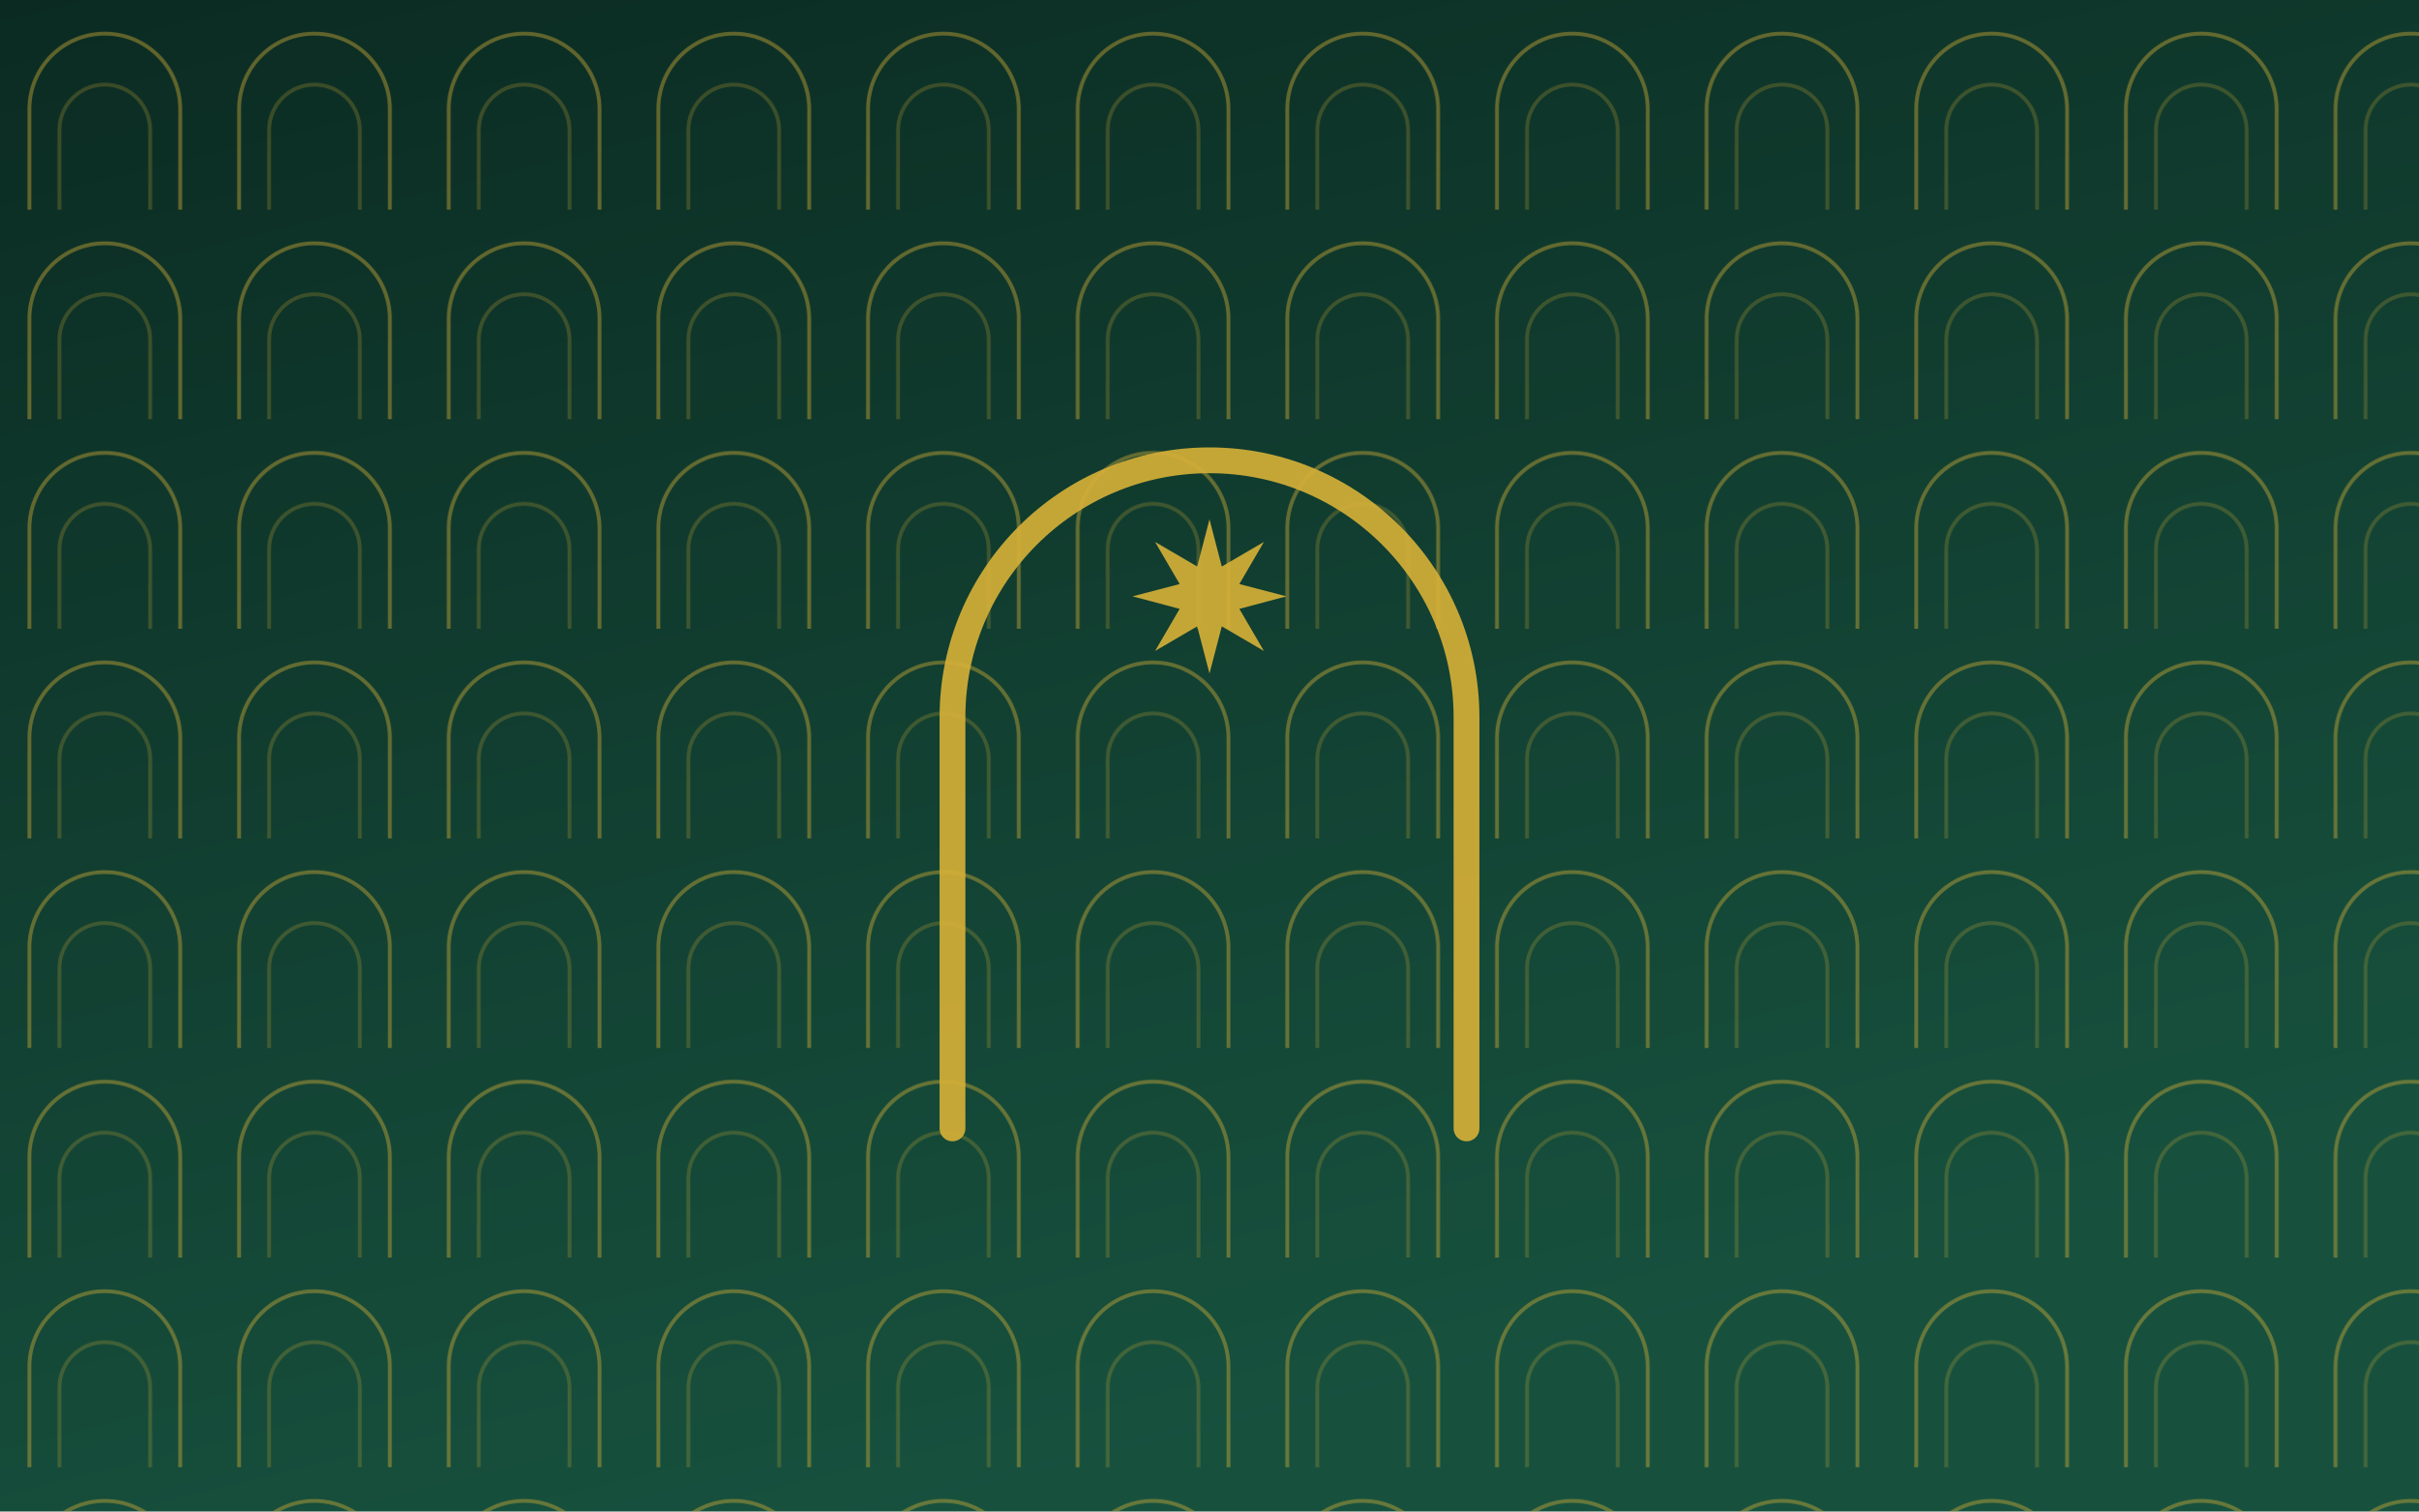
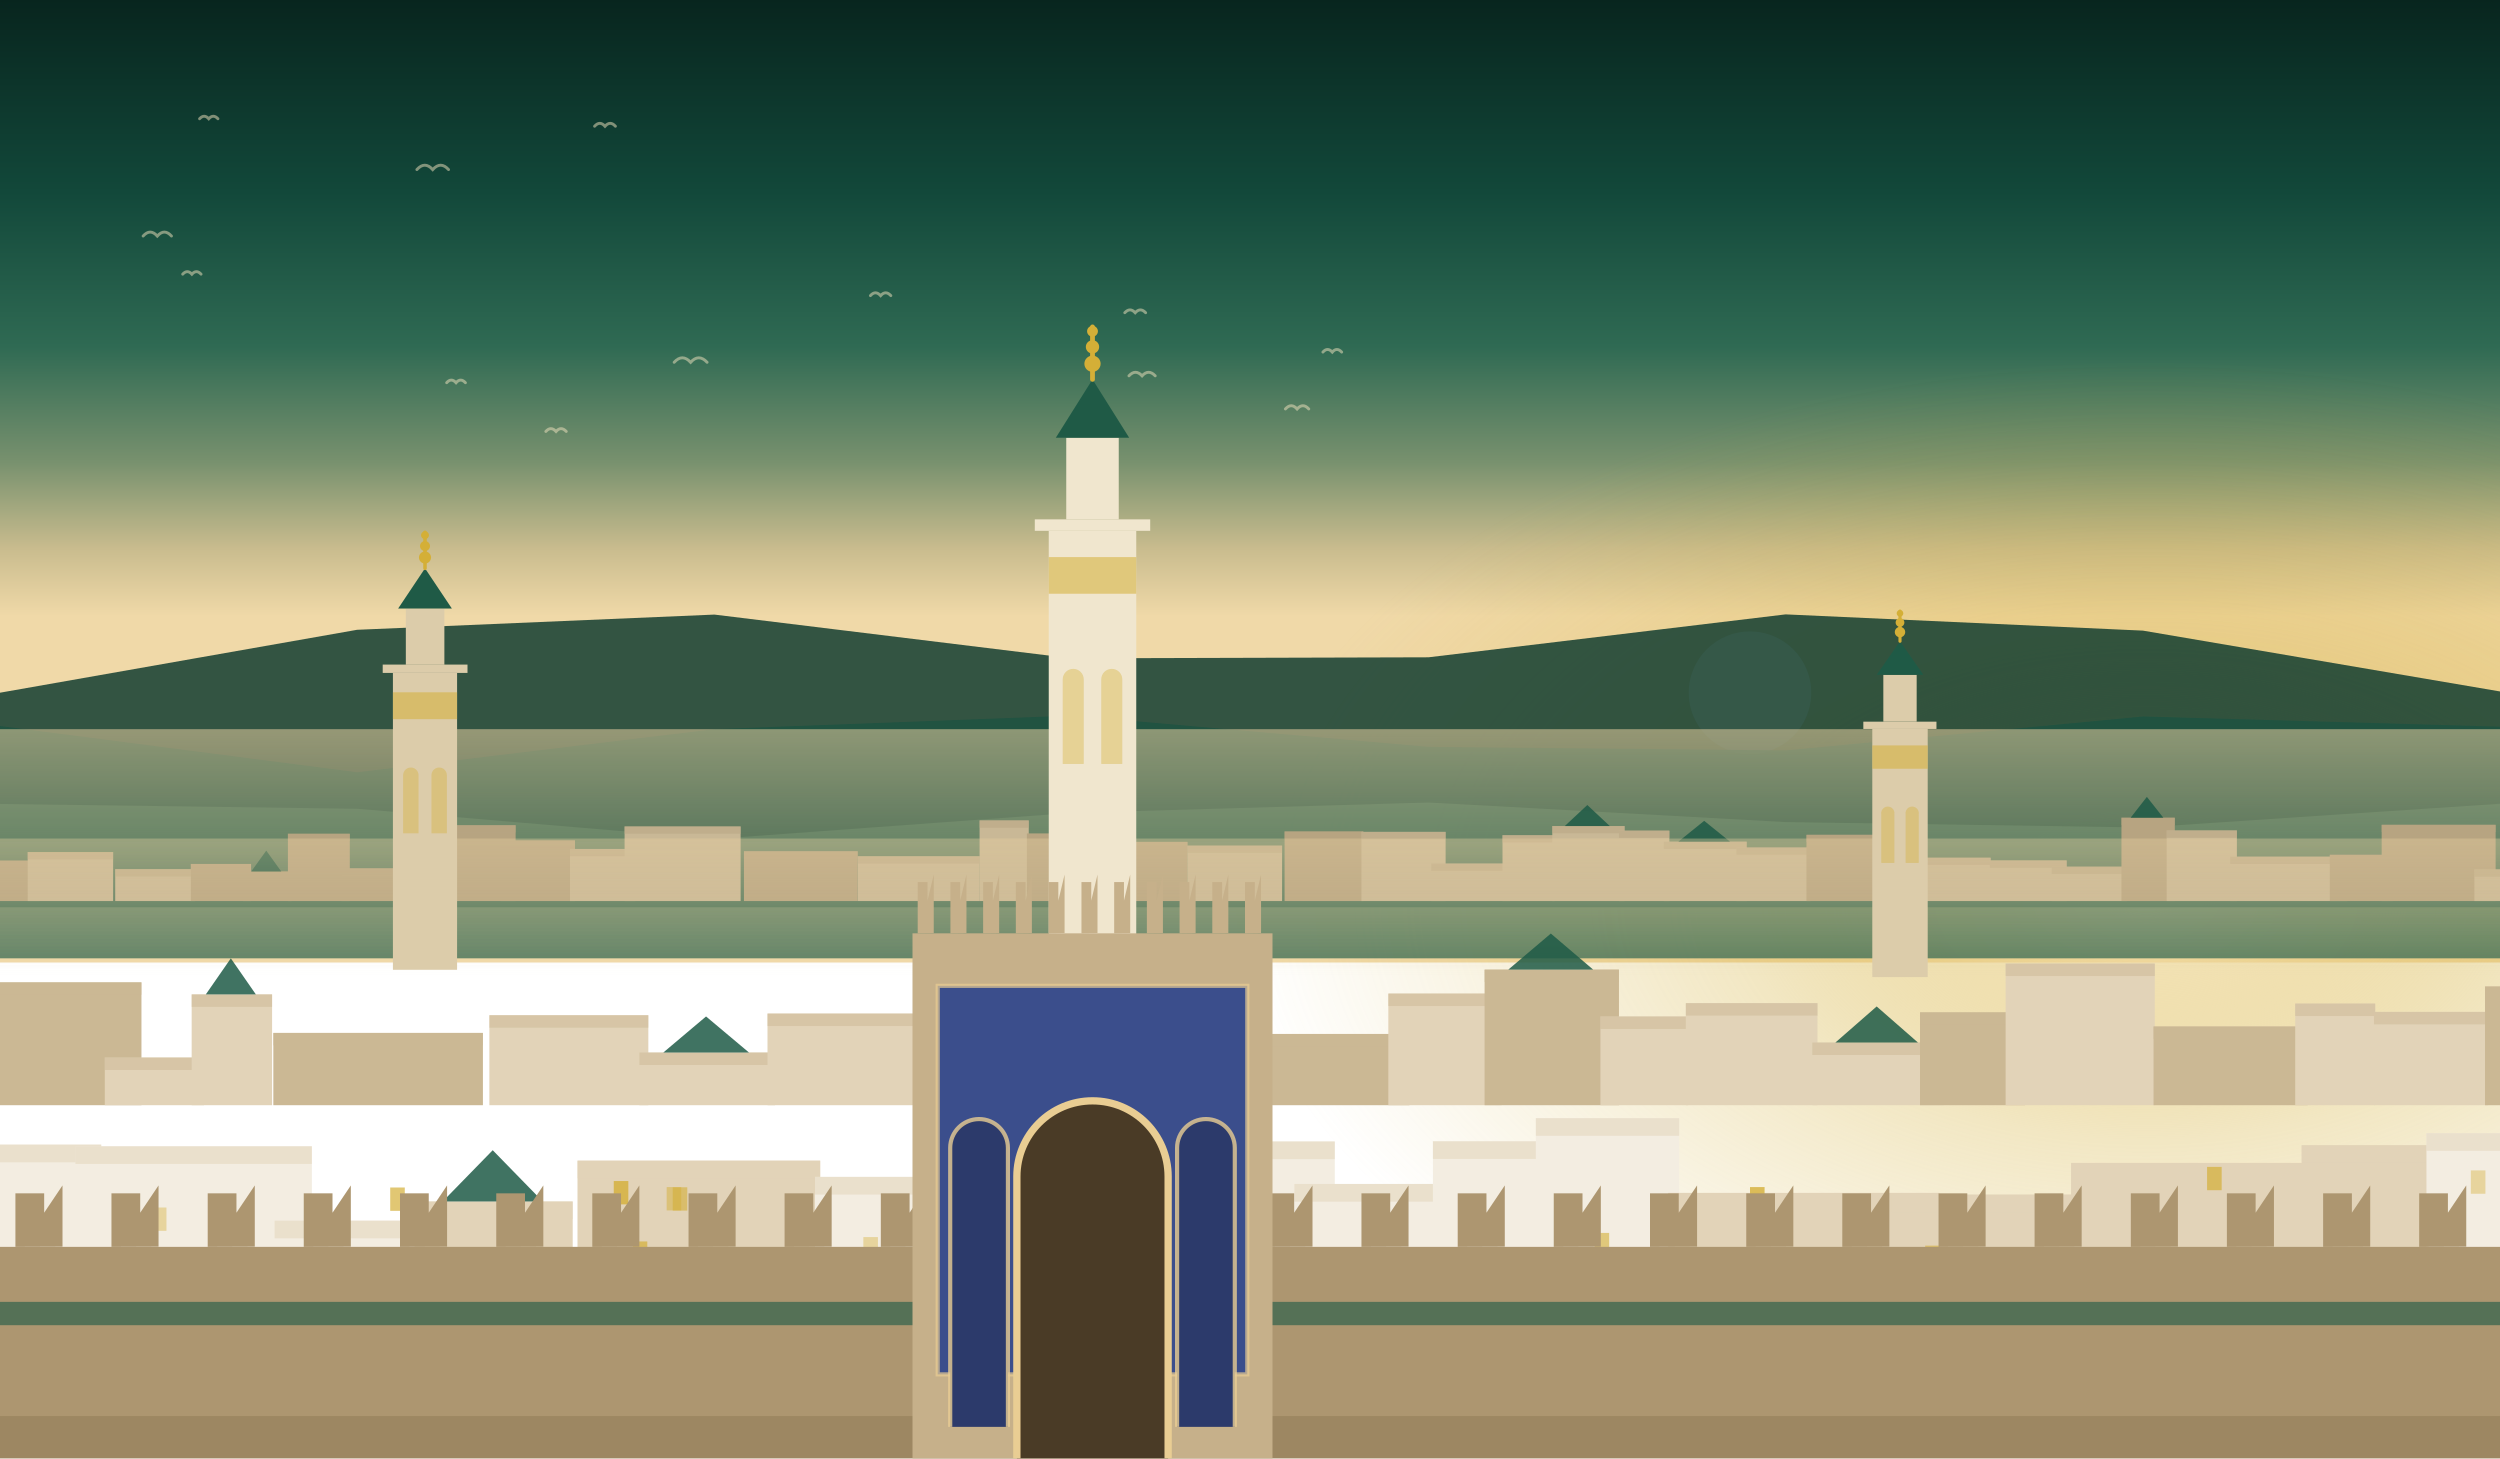
- <svg xmlns="http://www.w3.org/2000/svg" viewBox="0 0 1200 750" width="1200" height="750" role="img">
+ <svg xmlns="http://www.w3.org/2000/svg" viewBox="0 0 1200 700" width="1200" height="700" preserveAspectRatio="xMidYMid slice" role="img" aria-label="La médina de Fès au lever du jour">
  <defs>
-     <linearGradient id="f" x1="0" y1="0" x2="0.4" y2="1">
-       <stop offset="0" stop-color="#0B2B22" />
-       <stop offset="1" stop-color="#17513E" />
+     <linearGradient id="ciel" x1="0" y1="0" x2="0" y2="1">
+       <stop offset="0" stop-color="#08251E" />
+       <stop offset="0.20" stop-color="#12483A" />
+       <stop offset="0.36" stop-color="#2F6A53" />
+       <stop offset="0.48" stop-color="#78916E" />
+       <stop offset="0.57" stop-color="#C9BC8E" />
+       <stop offset="0.64" stop-color="#F0D9A8" />
    </linearGradient>
-     <pattern id="m" width="104" height="104" patternUnits="userSpaceOnUse">
-       <path d="M14.6 104.0 L14.6 54.1 A37.4 37.4 0 0 1 89.4 54.1 L89.4 104.0" fill="none" stroke="#D4AF37" stroke-width="1.9" stroke-opacity="0.42" />
-       <path d="M29.5 104.0 L29.5 64.5 A22.5 22.5 0 0 1 74.5 64.5 L74.5 104.0" fill="none" stroke="#D4AF37" stroke-width="1.9" stroke-opacity="0.231" />
-     </pattern>
+     <radialGradient id="halo" cx="0.70" cy="0.62" r="0.46">
+       <stop offset="0" stop-color="#F6E3B4" stop-opacity="0.85" />
+       <stop offset="0.45" stop-color="#D4AF37" stop-opacity="0.30" />
+       <stop offset="1" stop-color="#D4AF37" stop-opacity="0" />
+     </radialGradient>
+     <linearGradient id="brume" x1="0" y1="0" x2="0" y2="1">
+       <stop offset="0" stop-color="#E7CFA0" stop-opacity="0.55" />
+       <stop offset="1" stop-color="#E7CFA0" stop-opacity="0" />
+     </linearGradient>
  </defs>
-   <rect width="1200" height="750" fill="url(#f)" />
-   <rect width="1200" height="750" fill="url(#m)" />
-   <g opacity=".92">
-     <path d="M472.5 559.9 L472.5 355.9 A127.5 127.5 0 0 1 727.5 355.9 L727.5 559.9" fill="none" stroke="#D4AF37" stroke-width="12.8" stroke-linecap="round" />
-     <polygon points="600.0,257.7 606.1,281.1 627.0,268.9 614.8,289.8 638.2,295.9 614.8,302.1 627.0,323.0 606.1,310.8 600.0,334.2 593.9,310.8 573.0,323.0 585.2,302.1 561.8,295.9 585.2,289.8 573.0,268.9 593.9,281.1" fill="#D4AF37" />
-   </g>
+   <rect width="1200" height="462" fill="url(#ciel)" />
+   <ellipse cx="840" cy="364" rx="480" ry="280" fill="url(#halo)" />
+   <circle cx="840" cy="332.5" r="29.4" fill="#FDF3D6" opacity="0.95" />
+   <path d="M617 196.3 q2.8 -3.1 5.6 0 q2.8 -3.1 5.6 0" fill="none" stroke="#F3E4C0" stroke-width="1.4" stroke-linecap="round" opacity=".5" />
+   <path d="M539.9 150.1 q2.5 -2.7 5 0 q2.5 -2.7 5 0" fill="none" stroke="#F3E4C0" stroke-width="1.4" stroke-linecap="round" opacity=".5" />
+   <path d="M214.4 183.7 q2.2 -2.5 4.5 0 q2.2 -2.5 4.5 0" fill="none" stroke="#F3E4C0" stroke-width="1.4" stroke-linecap="round" opacity=".5" />
+   <path d="M200.1 81.4 q3.8 -4.2 7.6 0 q3.8 -4.2 7.6 0" fill="none" stroke="#F3E4C0" stroke-width="1.4" stroke-linecap="round" opacity=".5" />
+   <path d="M541.9 180.4 q3.1 -3.4 6.3 0 q3.1 -3.4 6.3 0" fill="none" stroke="#F3E4C0" stroke-width="1.4" stroke-linecap="round" opacity=".5" />
+   <path d="M68.7 113.3 q3.4 -3.8 6.8 0 q3.4 -3.8 6.8 0" fill="none" stroke="#F3E4C0" stroke-width="1.4" stroke-linecap="round" opacity=".5" />
+   <path d="M635 169 q2.2 -2.5 4.5 0 q2.2 -2.5 4.5 0" fill="none" stroke="#F3E4C0" stroke-width="1.4" stroke-linecap="round" opacity=".5" />
+   <path d="M95.8 57 q2.2 -2.4 4.4 0 q2.2 -2.4 4.4 0" fill="none" stroke="#F3E4C0" stroke-width="1.4" stroke-linecap="round" opacity=".5" />
+   <path d="M285.4 60.6 q2.5 -2.8 5 0 q2.5 -2.8 5 0" fill="none" stroke="#F3E4C0" stroke-width="1.4" stroke-linecap="round" opacity=".5" />
+   <path d="M417.8 141.9 q2.4 -2.7 4.9 0 q2.4 -2.7 4.9 0" fill="none" stroke="#F3E4C0" stroke-width="1.4" stroke-linecap="round" opacity=".5" />
+   <path d="M262 207.1 q2.4 -2.7 4.9 0 q2.4 -2.7 4.9 0" fill="none" stroke="#F3E4C0" stroke-width="1.4" stroke-linecap="round" opacity=".5" />
+   <path d="M87.7 131.6 q2.2 -2.4 4.4 0 q2.2 -2.4 4.4 0" fill="none" stroke="#F3E4C0" stroke-width="1.4" stroke-linecap="round" opacity=".5" />
+   <path d="M323.6 173.9 q3.9 -4.3 7.9 0 q3.9 -4.3 7.9 0" fill="none" stroke="#F3E4C0" stroke-width="1.4" stroke-linecap="round" opacity=".5" />
+   <path d="M0 364 L0 332.5 L171.4 302.3 L342.9 295 L514.3 316 L685.7 315.5 L857.1 294.9 L1028.6 302.7 L1200 331.9 L1200 404 L0 404 Z" fill="#123D30" opacity="0.85" />
+   <path d="M0 395.5 L0 348.5 L171.4 370.7 L342.9 350 L514.3 343.5 L685.7 358.5 L857.1 360.2 L1028.6 343.9 L1200 348.8 L1200 435.5 L0 435.5 Z" fill="#1D5241" opacity="0.85" />
+   <path d="M0 420 L0 385.9 L171.4 388.2 L342.9 402.7 L514.3 390.2 L685.7 385.2 L857.1 394.6 L1028.6 397.2 L1200 385.8 L1200 460 L0 460 Z" fill="#376A52" opacity="0.8" />
+   <rect y="350" width="1200" height="119" fill="url(#brume)" />
+   <rect x="-30" y="413.1" width="49.1" height="19.4" fill="#B7A481" />
+   <rect x="-30" y="413.1" width="49.1" height="3.5" fill="#B7A481" opacity=".5" />
+   <rect x="13.3" y="409" width="41" height="23.5" fill="#C9B896" />
+   <rect x="13.3" y="409" width="41" height="3.5" fill="#B7A481" opacity=".5" />
+   <rect x="55.3" y="417.2" width="38.4" height="15.3" fill="#C9B896" />
+   <rect x="55.3" y="417.2" width="38.4" height="3.5" fill="#B7A481" opacity=".5" />
+   <rect x="91.6" y="414.7" width="28.9" height="17.8" fill="#B7A481" />
+   <rect x="91.6" y="414.7" width="28.9" height="3.5" fill="#B7A481" opacity=".5" />
+   <rect x="116.6" y="418.3" width="23.4" height="14.2" fill="#B7A481" />
+   <rect x="116.6" y="418.3" width="23.4" height="3.5" fill="#B7A481" opacity=".5" />
+   <path d="M120.6 418.3 L127.8 408.3 L135 418.3 Z" fill="#1F5A46" opacity=".85" />
+   <rect x="138.2" y="400.2" width="29.7" height="32.3" fill="#B7A481" />
+   <rect x="138.2" y="400.2" width="29.7" height="3.5" fill="#B7A481" opacity=".5" />
+   <rect x="163.9" y="416.8" width="55.9" height="15.7" fill="#B7A481" />
+   <rect x="163.9" y="416.8" width="55.9" height="3.5" fill="#B7A481" opacity=".5" />
+   <rect x="212.4" y="396.1" width="35.1" height="36.4" fill="#B7A481" />
+   <rect x="212.4" y="396.1" width="35.1" height="3.5" fill="#B7A481" opacity=".5" />
+   <rect x="240.4" y="403.4" width="35.6" height="29.1" fill="#B7A481" />
+   <rect x="240.4" y="403.4" width="35.6" height="3.5" fill="#B7A481" opacity=".5" />
+   <rect x="273.6" y="407.5" width="31.4" height="25" fill="#C9B896" />
+   <rect x="273.6" y="407.5" width="31.4" height="3.5" fill="#B7A481" opacity=".5" />
+   <rect x="299.8" y="396.7" width="55.7" height="35.8" fill="#C9B896" />
+   <rect x="299.8" y="396.7" width="55.7" height="3.5" fill="#B7A481" opacity=".5" />
+   <rect x="357.1" y="408.6" width="54.6" height="23.9" fill="#B7A481" />
+   <rect x="357.1" y="408.6" width="54.6" height="3.5" fill="#B7A481" opacity=".5" />
+   <rect x="411.7" y="411" width="58.6" height="21.5" fill="#C9B896" />
+   <rect x="411.7" y="411" width="58.6" height="3.5" fill="#B7A481" opacity=".5" />
+   <rect x="470.2" y="393.8" width="23.6" height="38.7" fill="#C9B896" />
+   <rect x="470.2" y="393.8" width="23.6" height="3.5" fill="#B7A481" opacity=".5" />
+   <rect x="492.9" y="400.1" width="52.1" height="32.4" fill="#B7A481" />
+   <rect x="492.9" y="400.1" width="52.1" height="3.5" fill="#B7A481" opacity=".5" />
+   <rect x="539.3" y="404.1" width="30.7" height="28.4" fill="#B7A481" />
+   <rect x="539.3" y="404.1" width="30.7" height="3.5" fill="#B7A481" opacity=".5" />
+   <rect x="569.9" y="405.9" width="45.5" height="26.6" fill="#C9B896" />
+   <rect x="569.9" y="405.9" width="45.5" height="3.5" fill="#B7A481" opacity=".5" />
+   <rect x="616.6" y="399.1" width="37.8" height="33.4" fill="#B7A481" />
+   <rect x="616.6" y="399.1" width="37.8" height="3.5" fill="#B7A481" opacity=".5" />
+   <rect x="653.5" y="399.3" width="40.4" height="33.2" fill="#C9B896" />
+   <rect x="653.5" y="399.3" width="40.4" height="3.5" fill="#B7A481" opacity=".5" />
+   <rect x="687" y="414.5" width="37.8" height="18" fill="#C9B896" />
+   <rect x="687" y="414.5" width="37.8" height="3.5" fill="#B7A481" opacity=".5" />
+   <rect x="721.2" y="400.9" width="25" height="31.6" fill="#C9B896" />
+   <rect x="721.2" y="400.9" width="25" height="3.5" fill="#B7A481" opacity=".5" />
+   <rect x="745.1" y="396.5" width="34.7" height="36" fill="#C9B896" />
+   <rect x="745.1" y="396.5" width="34.7" height="3.5" fill="#B7A481" opacity=".5" />
+   <path d="M751.1 396.5 L761.9 386.4 L772.7 396.5 Z" fill="#1F5A46" opacity=".85" />
+   <rect x="777.1" y="398.7" width="24.2" height="33.8" fill="#C9B896" />
+   <rect x="777.1" y="398.7" width="24.2" height="3.5" fill="#B7A481" opacity=".5" />
+   <rect x="798.6" y="404" width="39.8" height="28.5" fill="#C9B896" />
+   <rect x="798.6" y="404" width="39.8" height="3.5" fill="#B7A481" opacity=".5" />
+   <path d="M805.6 404 L818 394 L830.4 404 Z" fill="#1F5A46" opacity=".85" />
+   <rect x="833.5" y="406.8" width="35.6" height="25.7" fill="#C9B896" />
+   <rect x="833.5" y="406.8" width="35.6" height="3.5" fill="#B7A481" opacity=".5" />
+   <rect x="867.1" y="400.7" width="40.6" height="31.8" fill="#B7A481" />
+   <rect x="867.1" y="400.7" width="40.6" height="3.5" fill="#B7A481" opacity=".5" />
+   <rect x="907.9" y="411.7" width="47.6" height="20.8" fill="#C9B896" />
+   <rect x="907.9" y="411.7" width="47.6" height="3.5" fill="#B7A481" opacity=".5" />
+   <rect x="955.1" y="413" width="36.9" height="19.5" fill="#C9B896" />
+   <rect x="955.1" y="413" width="36.9" height="3.5" fill="#B7A481" opacity=".5" />
+   <rect x="984.8" y="416" width="36.1" height="16.5" fill="#C9B896" />
+   <rect x="984.8" y="416" width="36.1" height="3.5" fill="#B7A481" opacity=".5" />
+   <rect x="1018.3" y="392.5" width="25.6" height="40" fill="#B7A481" />
+   <rect x="1018.3" y="392.5" width="25.6" height="3.5" fill="#B7A481" opacity=".5" />
+   <path d="M1022.7 392.5 L1030.5 382.5 L1038.4 392.5 Z" fill="#1F5A46" opacity=".85" />
+   <rect x="1040" y="398.6" width="33.7" height="33.9" fill="#C9B896" />
+   <rect x="1040" y="398.6" width="33.7" height="3.5" fill="#B7A481" opacity=".5" />
+   <rect x="1070.5" y="411.2" width="56.2" height="21.3" fill="#C9B896" />
+   <rect x="1070.5" y="411.2" width="56.2" height="3.5" fill="#B7A481" opacity=".5" />
+   <rect x="1118.3" y="410.3" width="30.3" height="22.2" fill="#B7A481" />
+   <rect x="1118.3" y="410.3" width="30.3" height="3.5" fill="#B7A481" opacity=".5" />
+   <rect x="1143.2" y="395.9" width="54.7" height="36.6" fill="#B7A481" />
+   <rect x="1143.2" y="395.9" width="54.7" height="3.5" fill="#B7A481" opacity=".5" />
+   <rect x="1187.7" y="417.3" width="34" height="15.2" fill="#C9B896" />
+   <rect x="1187.7" y="417.3" width="34" height="3.5" fill="#B7A481" opacity=".5" />
+   <rect x="1216.8" y="412.9" width="46.7" height="19.6" fill="#C9B896" />
+   <rect x="1216.8" y="412.9" width="46.7" height="3.5" fill="#B7A481" opacity=".5" />
+   <rect y="402.5" width="1200" height="63" fill="url(#brume)" opacity=".7" />
+   <rect x="188.6" y="323" width="30.8" height="142.5" fill="#DCCCAA" />
+   <rect x="188.6" y="332.3" width="30.8" height="12.9" fill="#D4AF37" opacity=".55" />
+   <path d="M193.5 400 L193.5 372.1 A3.7 3.7 0 1 1 200.9 372.1 L200.9 400" fill="#D4AF37" opacity=".38" />
+   <path d="M207.1 400 L207.1 372.1 A3.7 3.7 0 1 1 214.5 372.1 L214.5 400" fill="#D4AF37" opacity=".38" />
+   <rect x="183.7" y="319" width="40.7" height="4" fill="#DCCCAA" />
+   <rect x="194.8" y="292.1" width="18.5" height="27" fill="#DCCCAA" />
+   <path d="M191.1 292.1 L204 272.8 L216.9 292.1 Z" fill="#1F5A46" />
+   <path d="M204 272.8 l0 -17.3" stroke="#D4AF37" stroke-width="1.7" stroke-linecap="round" />
+   <circle cx="204" cy="267.6" r="2.9" fill="#D4AF37" />
+   <circle cx="204" cy="262.1" r="2.4" fill="#D4AF37" />
+   <circle cx="204" cy="256.9" r="1.9" fill="#D4AF37" />
+   <rect x="503.4" y="254.8" width="42" height="207.2" fill="#F0E6CE" />
+   <rect x="503.4" y="267.4" width="42" height="17.6" fill="#D4AF37" opacity=".55" />
+   <path d="M510.1 366.7 L510.1 326.1 A5 5 0 1 1 520.2 326.1 L520.2 366.7" fill="#D4AF37" opacity=".38" />
+   <path d="M528.6 366.7 L528.6 326.1 A5 5 0 1 1 538.7 326.1 L538.7 366.7" fill="#D4AF37" opacity=".38" />
+   <rect x="496.7" y="249.3" width="55.4" height="5.5" fill="#F0E6CE" />
+   <rect x="511.8" y="210.1" width="25.2" height="39.2" fill="#F0E6CE" />
+   <path d="M506.8 210.1 L524.4 182.1 L542 210.1 Z" fill="#1F5A46" />
+   <path d="M524.4 182.1 l0 -25.2" stroke="#D4AF37" stroke-width="2.3" stroke-linecap="round" />
+   <circle cx="524.4" cy="174.6" r="3.9" fill="#D4AF37" />
+   <circle cx="524.4" cy="166.5" r="3.2" fill="#D4AF37" />
+   <circle cx="524.4" cy="159" r="2.6" fill="#D4AF37" />
+   <rect x="898.7" y="349.9" width="26.6" height="119.1" fill="#DCCCAA" />
+   <rect x="898.7" y="357.8" width="26.6" height="11.2" fill="#D4AF37" opacity=".55" />
+   <path d="M903 414.2 L903 390.9 A3.2 3.2 0 1 1 909.3 390.9 L909.3 414.2" fill="#D4AF37" opacity=".38" />
+   <path d="M914.7 414.2 L914.7 390.9 A3.2 3.2 0 1 1 921 390.9 L921 414.2" fill="#D4AF37" opacity=".38" />
+   <rect x="894.4" y="346.4" width="35.1" height="3.5" fill="#DCCCAA" />
+   <rect x="904" y="323.9" width="16" height="22.5" fill="#DCCCAA" />
+   <path d="M900.8 323.9 L912 307.8 L923.2 323.9 Z" fill="#1F5A46" />
+   <path d="M912 307.8 l0 -14.5" stroke="#D4AF37" stroke-width="1.5" stroke-linecap="round" />
+   <circle cx="912" cy="303.4" r="2.5" fill="#D4AF37" />
+   <circle cx="912" cy="298.8" r="2.1" fill="#D4AF37" />
+   <circle cx="912" cy="294.4" r="1.6" fill="#D4AF37" />
+   <rect x="-30" y="471.5" width="97.9" height="59" fill="#CBB894" />
+   <rect x="-30" y="471.5" width="97.9" height="6" fill="#CBB894" opacity=".5" />
+   <rect x="50.3" y="507.6" width="47.6" height="22.9" fill="#E2D3B8" />
+   <rect x="50.3" y="507.6" width="47.6" height="6" fill="#CBB894" opacity=".5" />
+   <rect x="92" y="477.3" width="38.6" height="53.2" fill="#E2D3B8" />
+   <rect x="92" y="477.3" width="38.6" height="6" fill="#CBB894" opacity=".5" />
+   <path d="M98.8 477.3 L110.8 460 L122.8 477.3 Z" fill="#1F5A46" opacity=".85" />
+   <rect x="131.2" y="495.8" width="100.6" height="34.7" fill="#CBB894" />
+   <rect x="131.2" y="495.8" width="100.6" height="6" fill="#CBB894" opacity=".5" />
+   <rect x="234.9" y="487.3" width="76.3" height="43.2" fill="#E2D3B8" />
+   <rect x="234.9" y="487.3" width="76.3" height="6" fill="#CBB894" opacity=".5" />
+   <rect x="306.9" y="505.2" width="65.1" height="25.3" fill="#E2D3B8" />
+   <rect x="306.9" y="505.2" width="65.1" height="6" fill="#CBB894" opacity=".5" />
+   <path d="M318.4 505.2 L338.9 487.9 L359.5 505.2 Z" fill="#1F5A46" opacity=".85" />
+   <rect x="368.4" y="486.5" width="74.2" height="44" fill="#E2D3B8" />
+   <rect x="368.4" y="486.5" width="74.2" height="6" fill="#CBB894" opacity=".5" />
+   <rect x="443.2" y="498.8" width="80.9" height="31.7" fill="#E2D3B8" />
+   <rect x="443.2" y="498.8" width="80.9" height="6" fill="#CBB894" opacity=".5" />
+   <path d="M457.6 498.8 L483.2 481.5 L508.8 498.8 Z" fill="#1F5A46" opacity=".85" />
+   <rect x="517.7" y="464.6" width="83.4" height="65.9" fill="#CBB894" />
+   <rect x="517.7" y="464.6" width="83.4" height="6" fill="#CBB894" opacity=".5" />
+   <rect x="593.4" y="496.3" width="83.1" height="34.2" fill="#CBB894" />
+   <rect x="593.4" y="496.3" width="83.1" height="6" fill="#CBB894" opacity=".5" />
+   <rect x="666.4" y="476.9" width="54.4" height="53.6" fill="#E2D3B8" />
+   <rect x="666.4" y="476.9" width="54.4" height="6" fill="#CBB894" opacity=".5" />
+   <rect x="712.6" y="465.4" width="64.5" height="65.1" fill="#CBB894" />
+   <rect x="712.6" y="465.4" width="64.5" height="6" fill="#CBB894" opacity=".5" />
+   <path d="M724 465.4 L744.4 448.1 L764.7 465.4 Z" fill="#1F5A46" opacity=".85" />
+   <rect x="768.2" y="487.9" width="42.2" height="42.6" fill="#E2D3B8" />
+   <rect x="768.2" y="487.9" width="42.2" height="6" fill="#CBB894" opacity=".5" />
+   <rect x="809.2" y="481.5" width="63.2" height="49" fill="#E2D3B8" />
+   <rect x="809.2" y="481.5" width="63.2" height="6" fill="#CBB894" opacity=".5" />
+   <rect x="869.9" y="500.4" width="62.9" height="30.1" fill="#E2D3B8" />
+   <rect x="869.9" y="500.4" width="62.9" height="6" fill="#CBB894" opacity=".5" />
+   <path d="M881 500.4 L900.8 483.1 L920.6 500.4 Z" fill="#1F5A46" opacity=".85" />
+   <rect x="921.6" y="485.9" width="50.4" height="44.6" fill="#CBB894" />
+   <rect x="921.6" y="485.9" width="50.4" height="6" fill="#CBB894" opacity=".5" />
+   <rect x="962.7" y="462.5" width="71.6" height="68" fill="#E2D3B8" />
+   <rect x="962.7" y="462.5" width="71.6" height="6" fill="#CBB894" opacity=".5" />
+   <rect x="1033.7" y="492.7" width="74" height="37.8" fill="#CBB894" />
+   <rect x="1033.7" y="492.7" width="74" height="6" fill="#CBB894" opacity=".5" />
+   <rect x="1101.7" y="481.7" width="38.4" height="48.8" fill="#E2D3B8" />
+   <rect x="1101.7" y="481.7" width="38.4" height="6" fill="#CBB894" opacity=".5" />
+   <rect x="1139.5" y="485.7" width="54.9" height="44.8" fill="#E2D3B8" />
+   <rect x="1139.5" y="485.7" width="54.9" height="6" fill="#CBB894" opacity=".5" />
+   <rect x="1192.8" y="473.5" width="39.2" height="57" fill="#CBB894" />
+   <rect x="1192.8" y="473.5" width="39.2" height="6" fill="#CBB894" opacity=".5" />
+   <rect x="1225.5" y="474.8" width="95" height="55.7" fill="#E2D3B8" />
+   <rect x="1225.5" y="474.8" width="95" height="6" fill="#CBB894" opacity=".5" />
+   <rect x="-30" y="549.4" width="78.6" height="72.1" fill="#F3EDE1" />
+   <rect x="-30" y="549.4" width="78.6" height="8.5" fill="#E2D3B8" opacity=".5" />
+   <rect x="36.2" y="550.2" width="113.5" height="71.3" fill="#F3EDE1" />
+   <rect x="36.2" y="550.2" width="113.5" height="8.5" fill="#E2D3B8" opacity=".5" />
+   <rect x="131.8" y="585.9" width="67.7" height="35.6" fill="#F3EDE1" />
+   <rect x="131.8" y="585.9" width="67.7" height="8.5" fill="#E2D3B8" opacity=".5" />
+   <rect x="199" y="576.7" width="75.9" height="44.8" fill="#E2D3B8" />
+   <rect x="199" y="576.7" width="75.9" height="8.5" fill="#E2D3B8" opacity=".5" />
+   <path d="M212.5 576.7 L236.5 552.1 L260.5 576.7 Z" fill="#1F5A46" opacity=".85" />
+   <rect x="277.2" y="557.1" width="116.5" height="64.4" fill="#E2D3B8" />
+   <rect x="277.2" y="557.1" width="116.5" height="8.5" fill="#E2D3B8" opacity=".5" />
+   <rect x="391.2" y="564.9" width="69.1" height="56.6" fill="#F3EDE1" />
+   <rect x="391.2" y="564.9" width="69.1" height="8.5" fill="#E2D3B8" opacity=".5" />
+   <rect x="454.1" y="553.3" width="53.2" height="68.2" fill="#E2D3B8" />
+   <rect x="454.1" y="553.3" width="53.2" height="8.5" fill="#E2D3B8" opacity=".5" />
+   <rect x="507.8" y="547.9" width="132.9" height="73.6" fill="#F3EDE1" />
+   <rect x="507.8" y="547.9" width="132.9" height="8.5" fill="#E2D3B8" opacity=".5" />
+   <rect x="621.3" y="568.3" width="67.4" height="53.2" fill="#F3EDE1" />
+   <rect x="621.3" y="568.3" width="67.4" height="8.5" fill="#E2D3B8" opacity=".5" />
+   <rect x="687.8" y="547.8" width="54.6" height="73.7" fill="#F3EDE1" />
+   <rect x="687.8" y="547.8" width="54.6" height="8.5" fill="#E2D3B8" opacity=".5" />
+   <rect x="737.2" y="536.7" width="68.8" height="84.8" fill="#F3EDE1" />
+   <rect x="737.2" y="536.7" width="68.8" height="8.5" fill="#E2D3B8" opacity=".5" />
+   <rect x="800.7" y="572.6" width="130.1" height="48.9" fill="#E2D3B8" />
+   <rect x="800.7" y="572.6" width="130.1" height="8.5" fill="#E2D3B8" opacity=".5" />
+   <rect x="907.9" y="573.4" width="99" height="48.1" fill="#E2D3B8" />
+   <rect x="907.9" y="573.4" width="99" height="8.5" fill="#E2D3B8" opacity=".5" />
+   <rect x="994.1" y="558.2" width="126.6" height="63.3" fill="#E2D3B8" />
+   <rect x="994.1" y="558.2" width="126.6" height="8.5" fill="#E2D3B8" opacity=".5" />
+   <rect x="1104.8" y="549.7" width="69" height="71.8" fill="#E2D3B8" />
+   <rect x="1104.8" y="549.7" width="69" height="8.5" fill="#E2D3B8" opacity=".5" />
+   <rect x="1164.7" y="543.9" width="68.4" height="77.6" fill="#F3EDE1" />
+   <rect x="1164.7" y="543.9" width="68.4" height="8.5" fill="#E2D3B8" opacity=".5" />
+   <rect x="1225.9" y="590.6" width="105.2" height="30.9" fill="#F3EDE1" />
+   <rect x="1225.9" y="590.6" width="105.2" height="8.5" fill="#E2D3B8" opacity=".5" />
+   <rect x="840" y="569.8" width="7" height="11.2" fill="#D4AF37" opacity="0.8" />
+   <rect x="1016.4" y="616.1" width="7" height="11.2" fill="#D4AF37" opacity="0.5" />
+   <rect x="414.4" y="593.8" width="7" height="11.2" fill="#D4AF37" opacity="0.4" />
+   <rect x="918.6" y="629.5" width="7" height="11.2" fill="#D4AF37" opacity="0.4" />
+   <rect x="452.5" y="627.6" width="7" height="11.2" fill="#D4AF37" opacity="0.6" />
+   <rect x="444.7" y="566.2" width="7" height="11.2" fill="#D4AF37" opacity="0.4" />
+   <rect x="907.2" y="598.9" width="7" height="11.2" fill="#D4AF37" opacity="0.6" />
+   <rect x="1059.4" y="560.1" width="7" height="11.2" fill="#D4AF37" opacity="0.7" />
+   <rect x="1143.5" y="621.4" width="7" height="11.2" fill="#D4AF37" opacity="0.4" />
+   <rect x="765.4" y="591.8" width="7" height="11.2" fill="#D4AF37" opacity="0.6" />
+   <rect x="379.4" y="605.7" width="7" height="11.2" fill="#D4AF37" opacity="0.5" />
+   <rect x="439.7" y="596.9" width="7" height="11.2" fill="#D4AF37" opacity="0.6" />
+   <rect x="155.2" y="600.9" width="7" height="11.2" fill="#D4AF37" opacity="0.8" />
+   <rect x="924.1" y="597.9" width="7" height="11.2" fill="#D4AF37" opacity="0.6" />
+   <rect x="284.6" y="622.8" width="7" height="11.2" fill="#D4AF37" opacity="0.6" />
+   <rect x="405.9" y="612.4" width="7" height="11.2" fill="#D4AF37" opacity="0.5" />
+   <rect x="414.8" y="599.4" width="7" height="11.2" fill="#D4AF37" opacity="0.7" />
+   <rect x="72.9" y="579.6" width="7" height="11.2" fill="#D4AF37" opacity="0.4" />
+   <rect x="1186" y="561.8" width="7" height="11.2" fill="#D4AF37" opacity="0.4" />
+   <rect x="801.4" y="616.8" width="7" height="11.2" fill="#D4AF37" opacity="0.5" />
+   <rect x="485.1" y="599.3" width="7" height="11.2" fill="#D4AF37" opacity="0.6" />
+   <rect x="1143.7" y="629.7" width="7" height="11.2" fill="#D4AF37" opacity="0.7" />
+   <rect x="294.6" y="566.9" width="7" height="11.2" fill="#D4AF37" opacity="0.8" />
+   <rect x="1049.3" y="615.1" width="7" height="11.2" fill="#D4AF37" opacity="0.6" />
+   <rect x="533.2" y="580" width="7" height="11.2" fill="#D4AF37" opacity="0.7" />
+   <rect x="303.7" y="595.9" width="7" height="11.2" fill="#D4AF37" opacity="0.7" />
+   <rect x="322.9" y="569.9" width="7" height="11.2" fill="#D4AF37" opacity="0.6" />
+   <rect x="320" y="569.8" width="7" height="11.2" fill="#D4AF37" opacity="0.5" />
+   <rect x="1038.3" y="625.1" width="7" height="11.2" fill="#D4AF37" opacity="0.6" />
+   <rect x="575.4" y="564" width="7" height="11.2" fill="#D4AF37" opacity="0.5" />
+   <rect x="150.2" y="626.2" width="7" height="11.2" fill="#D4AF37" opacity="0.8" />
+   <rect x="711.5" y="624.9" width="7" height="11.2" fill="#D4AF37" opacity="0.4" />
+   <rect x="187.3" y="570" width="7" height="11.2" fill="#D4AF37" opacity="0.7" />
+   <rect x="923.2" y="607.3" width="7" height="11.2" fill="#D4AF37" opacity="0.5" />
+   <rect x="0" y="598.5" width="1200" height="107.5" fill="#AD9670" />
+   <path d="M7.4 598.5 l0 -25.7 l13.8 0 l0 9.3 l8.8 -13.1 l0 29.4 Z" fill="#AD9670" />
+   <path d="M53.5 598.5 l0 -25.7 l13.8 0 l0 9.3 l8.8 -13.1 l0 29.4 Z" fill="#AD9670" />
+   <path d="M99.7 598.5 l0 -25.7 l13.8 0 l0 9.3 l8.8 -13.1 l0 29.4 Z" fill="#AD9670" />
+   <path d="M145.8 598.5 l0 -25.7 l13.8 0 l0 9.3 l8.8 -13.1 l0 29.4 Z" fill="#AD9670" />
+   <path d="M192 598.5 l0 -25.7 l13.8 0 l0 9.3 l8.8 -13.1 l0 29.4 Z" fill="#AD9670" />
+   <path d="M238.2 598.5 l0 -25.7 l13.8 0 l0 9.3 l8.8 -13.1 l0 29.4 Z" fill="#AD9670" />
+   <path d="M284.3 598.5 l0 -25.7 l13.8 0 l0 9.3 l8.8 -13.1 l0 29.4 Z" fill="#AD9670" />
+   <path d="M330.5 598.5 l0 -25.7 l13.8 0 l0 9.3 l8.8 -13.1 l0 29.4 Z" fill="#AD9670" />
+   <path d="M376.6 598.5 l0 -25.7 l13.8 0 l0 9.3 l8.8 -13.1 l0 29.4 Z" fill="#AD9670" />
+   <path d="M422.8 598.5 l0 -25.7 l13.8 0 l0 9.3 l8.8 -13.1 l0 29.4 Z" fill="#AD9670" />
+   <path d="M468.9 598.5 l0 -25.7 l13.8 0 l0 9.3 l8.8 -13.1 l0 29.4 Z" fill="#AD9670" />
+   <path d="M515.1 598.5 l0 -25.7 l13.8 0 l0 9.3 l8.8 -13.1 l0 29.4 Z" fill="#AD9670" />
+   <path d="M561.2 598.5 l0 -25.7 l13.8 0 l0 9.3 l8.8 -13.1 l0 29.4 Z" fill="#AD9670" />
+   <path d="M607.4 598.5 l0 -25.7 l13.8 0 l0 9.3 l8.8 -13.1 l0 29.4 Z" fill="#AD9670" />
+   <path d="M653.5 598.5 l0 -25.7 l13.8 0 l0 9.3 l8.8 -13.1 l0 29.4 Z" fill="#AD9670" />
+   <path d="M699.7 598.5 l0 -25.7 l13.8 0 l0 9.3 l8.8 -13.1 l0 29.4 Z" fill="#AD9670" />
+   <path d="M745.8 598.5 l0 -25.7 l13.8 0 l0 9.3 l8.8 -13.1 l0 29.4 Z" fill="#AD9670" />
+   <path d="M792 598.5 l0 -25.7 l13.8 0 l0 9.3 l8.8 -13.1 l0 29.4 Z" fill="#AD9670" />
+   <path d="M838.2 598.5 l0 -25.7 l13.8 0 l0 9.3 l8.8 -13.1 l0 29.4 Z" fill="#AD9670" />
+   <path d="M884.3 598.5 l0 -25.7 l13.8 0 l0 9.3 l8.8 -13.1 l0 29.4 Z" fill="#AD9670" />
+   <path d="M930.5 598.5 l0 -25.7 l13.8 0 l0 9.3 l8.8 -13.1 l0 29.4 Z" fill="#AD9670" />
+   <path d="M976.6 598.5 l0 -25.7 l13.8 0 l0 9.3 l8.8 -13.1 l0 29.4 Z" fill="#AD9670" />
+   <path d="M1022.8 598.5 l0 -25.7 l13.8 0 l0 9.3 l8.8 -13.1 l0 29.4 Z" fill="#AD9670" />
+   <path d="M1068.9 598.5 l0 -25.7 l13.8 0 l0 9.3 l8.8 -13.1 l0 29.4 Z" fill="#AD9670" />
+   <path d="M1115.1 598.5 l0 -25.7 l13.8 0 l0 9.3 l8.8 -13.1 l0 29.4 Z" fill="#AD9670" />
+   <path d="M1161.2 598.5 l0 -25.7 l13.8 0 l0 9.3 l8.8 -13.1 l0 29.4 Z" fill="#AD9670" />
+   <rect x="0" y="624.9" width="1200" height="11.2" fill="#1F5A46" opacity=".62" />
+   <rect x="0" y="679.7" width="1200" height="24.4" fill="#8E7853" opacity=".5" />
+   <rect x="438" y="448" width="172.8" height="252" fill="#C6B08A" />
+   <path d="M440.5 448 l0 -24.6 l4.7 0 l0 8.9 l3 -12.5 l0 28.1 Z" fill="#C6B08A" />
+   <path d="M456.2 448 l0 -24.6 l4.7 0 l0 8.9 l3 -12.5 l0 28.1 Z" fill="#C6B08A" />
+   <path d="M471.9 448 l0 -24.6 l4.7 0 l0 8.9 l3 -12.5 l0 28.1 Z" fill="#C6B08A" />
+   <path d="M487.6 448 l0 -24.6 l4.7 0 l0 8.9 l3 -12.5 l0 28.1 Z" fill="#C6B08A" />
+   <path d="M503.3 448 l0 -24.6 l4.7 0 l0 8.9 l3 -12.5 l0 28.1 Z" fill="#C6B08A" />
+   <path d="M519.1 448 l0 -24.6 l4.7 0 l0 8.9 l3 -12.5 l0 28.1 Z" fill="#C6B08A" />
+   <path d="M534.8 448 l0 -24.6 l4.7 0 l0 8.9 l3 -12.5 l0 28.1 Z" fill="#C6B08A" />
+   <path d="M550.5 448 l0 -24.6 l4.7 0 l0 8.9 l3 -12.5 l0 28.1 Z" fill="#C6B08A" />
+   <path d="M566.2 448 l0 -24.6 l4.7 0 l0 8.9 l3 -12.5 l0 28.1 Z" fill="#C6B08A" />
+   <path d="M581.9 448 l0 -24.6 l4.7 0 l0 8.9 l3 -12.5 l0 28.1 Z" fill="#C6B08A" />
+   <path d="M597.6 448 l0 -24.6 l4.7 0 l0 8.9 l3 -12.5 l0 28.1 Z" fill="#C6B08A" />
+   <rect x="450.1" y="473.2" width="148.6" height="186.5" fill="#3B4E8C" />
+   <rect x="450.1" y="473.2" width="148.6" height="186.5" fill="none" stroke="#E9CD93" stroke-width="2" opacity=".7" />
+   <path d="M488.1 700 L488.1 564.7 A36.3 36.3 0 1 1 560.7 564.7 L560.7 700" fill="#4A3B26" />
+   <path d="M488.1 700 L488.1 564.7 A36.3 36.3 0 1 1 560.7 564.7 L560.7 700" fill="none" stroke="#E9CD93" stroke-width="3.5" />
+   <path d="M456.1 684.9 L456.1 551 A13.8 13.8 0 1 1 483.8 551 L483.8 684.9" fill="#2C3A6B" />
+   <path d="M456.1 684.9 L456.1 551 A13.8 13.8 0 1 1 483.8 551 L483.8 684.9" fill="none" stroke="#E9CD93" stroke-width="2" opacity=".8" />
+   <path d="M565 684.9 L565 551 A13.8 13.8 0 1 1 592.7 551 L592.7 684.9" fill="#2C3A6B" />
+   <path d="M565 684.9 L565 551 A13.8 13.8 0 1 1 592.7 551 L592.7 684.9" fill="none" stroke="#E9CD93" stroke-width="2" opacity=".8" />
</svg>
